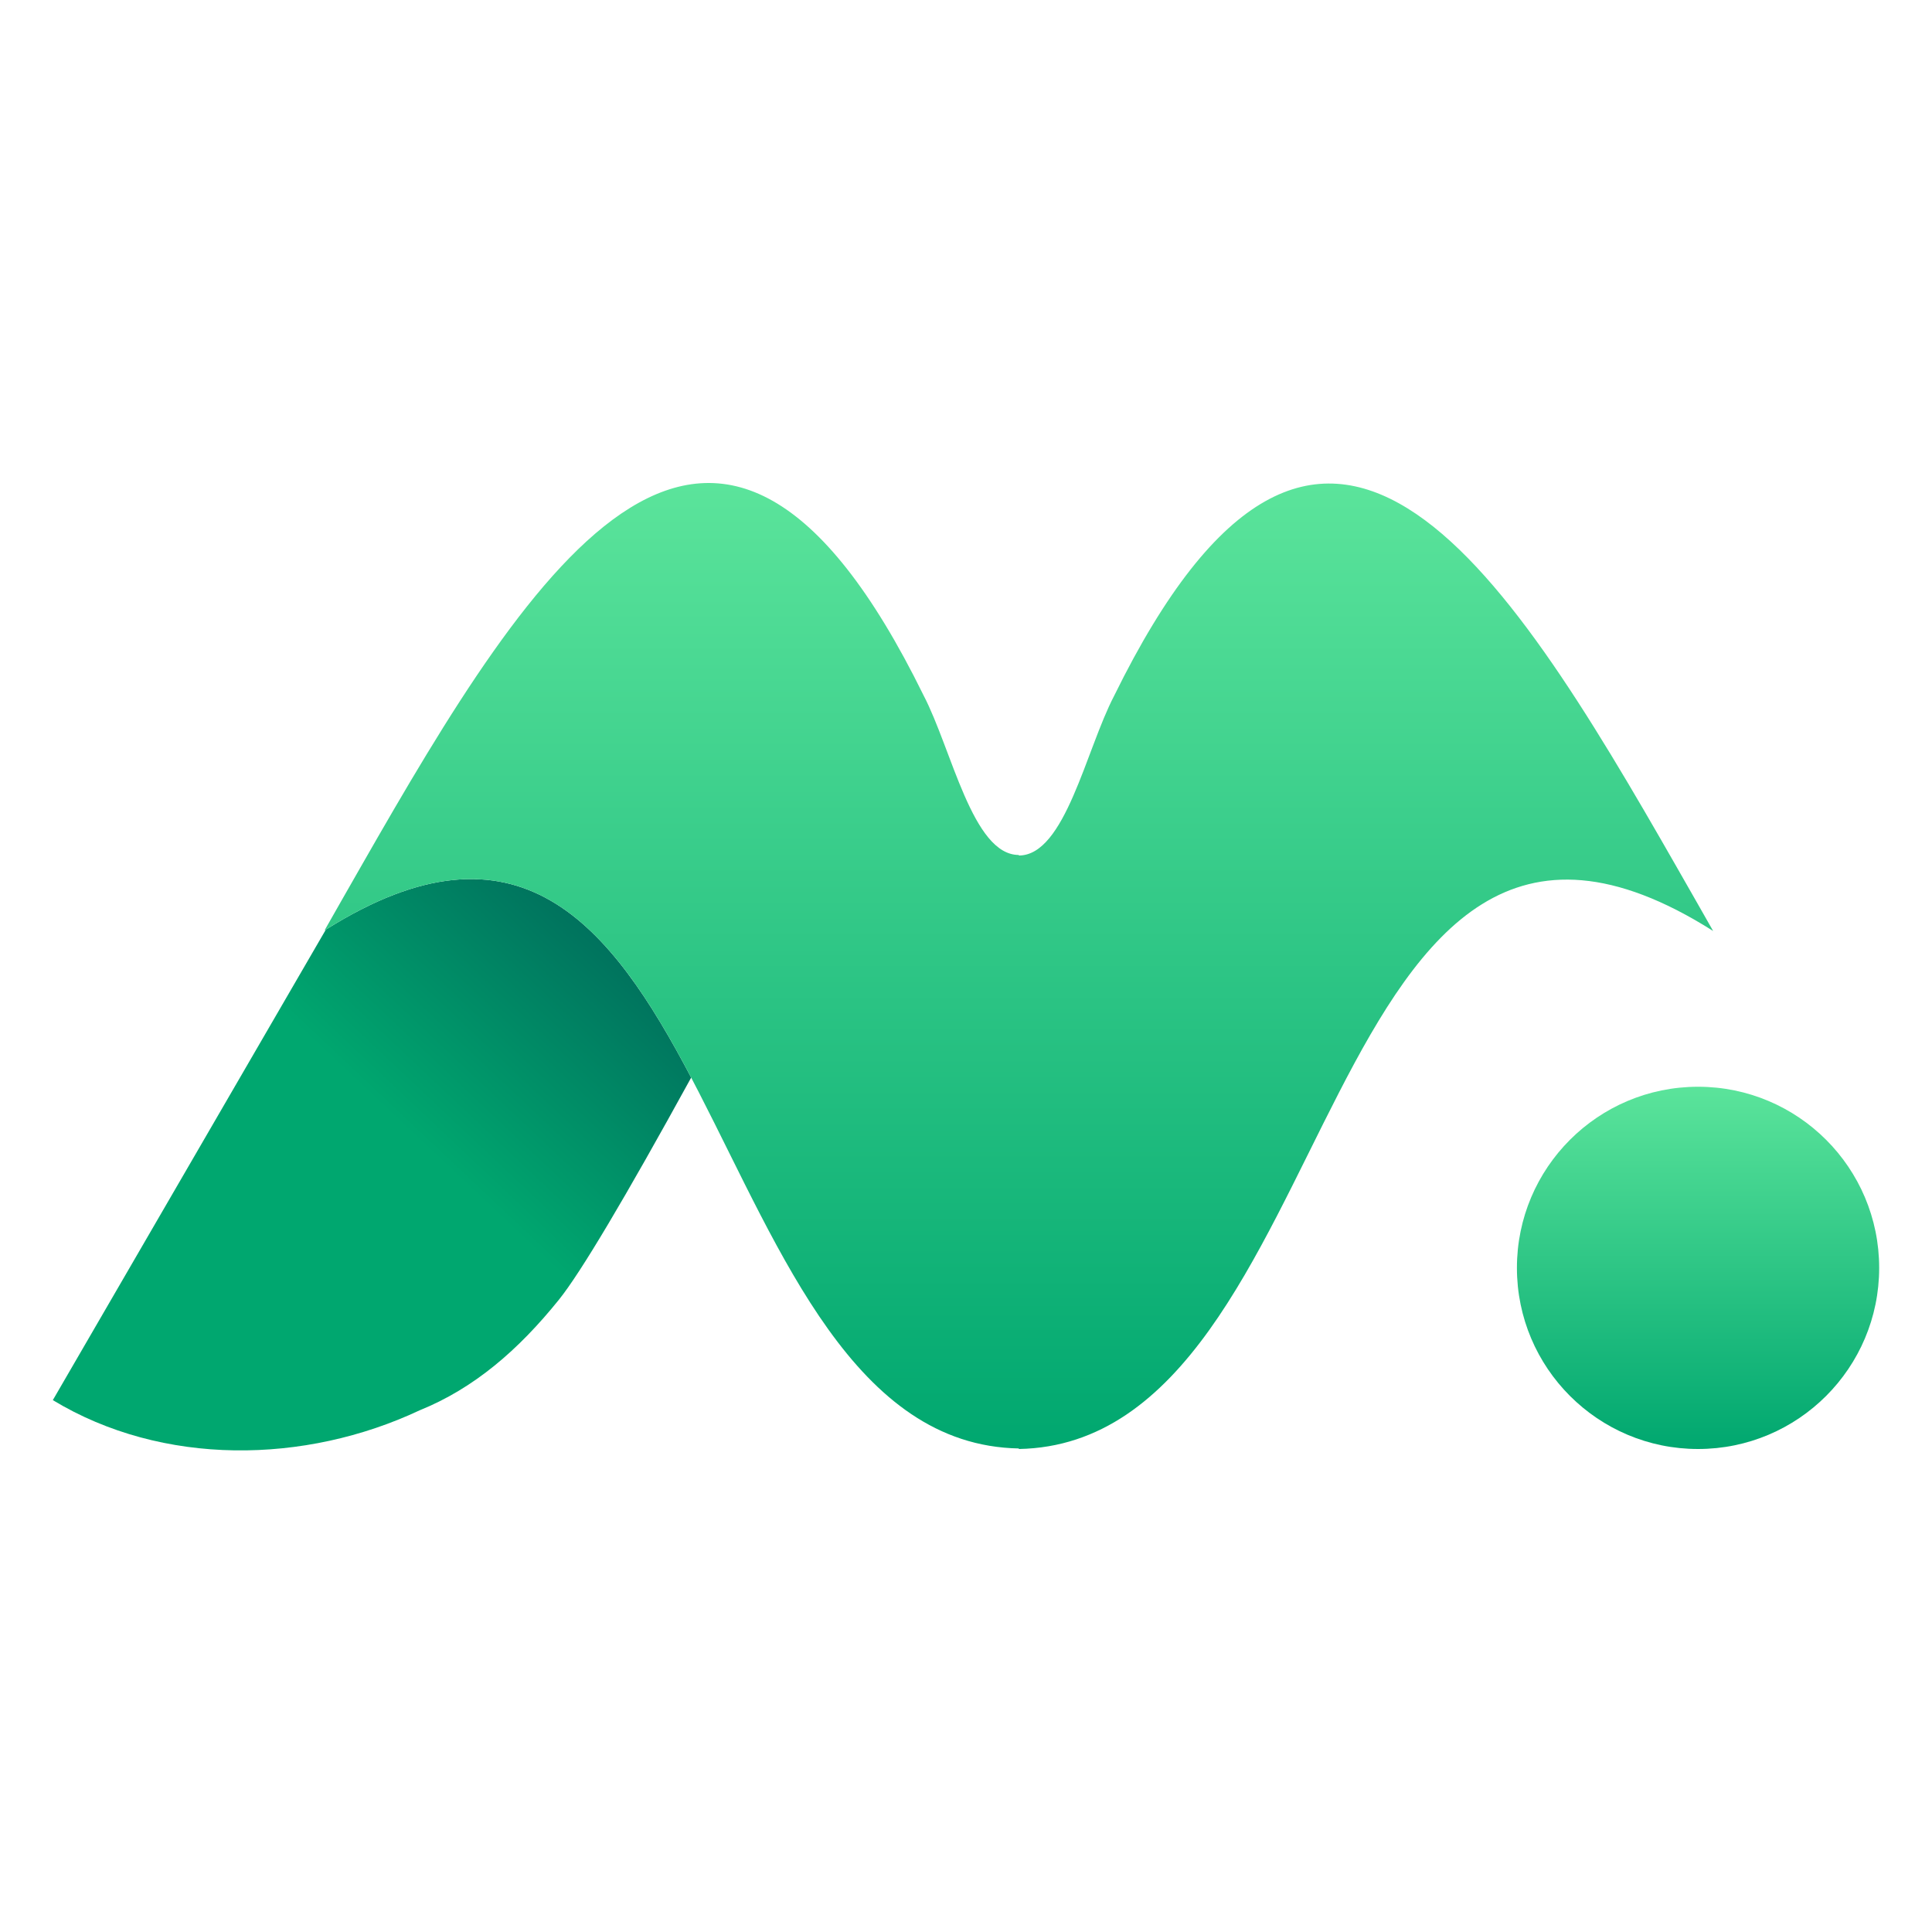
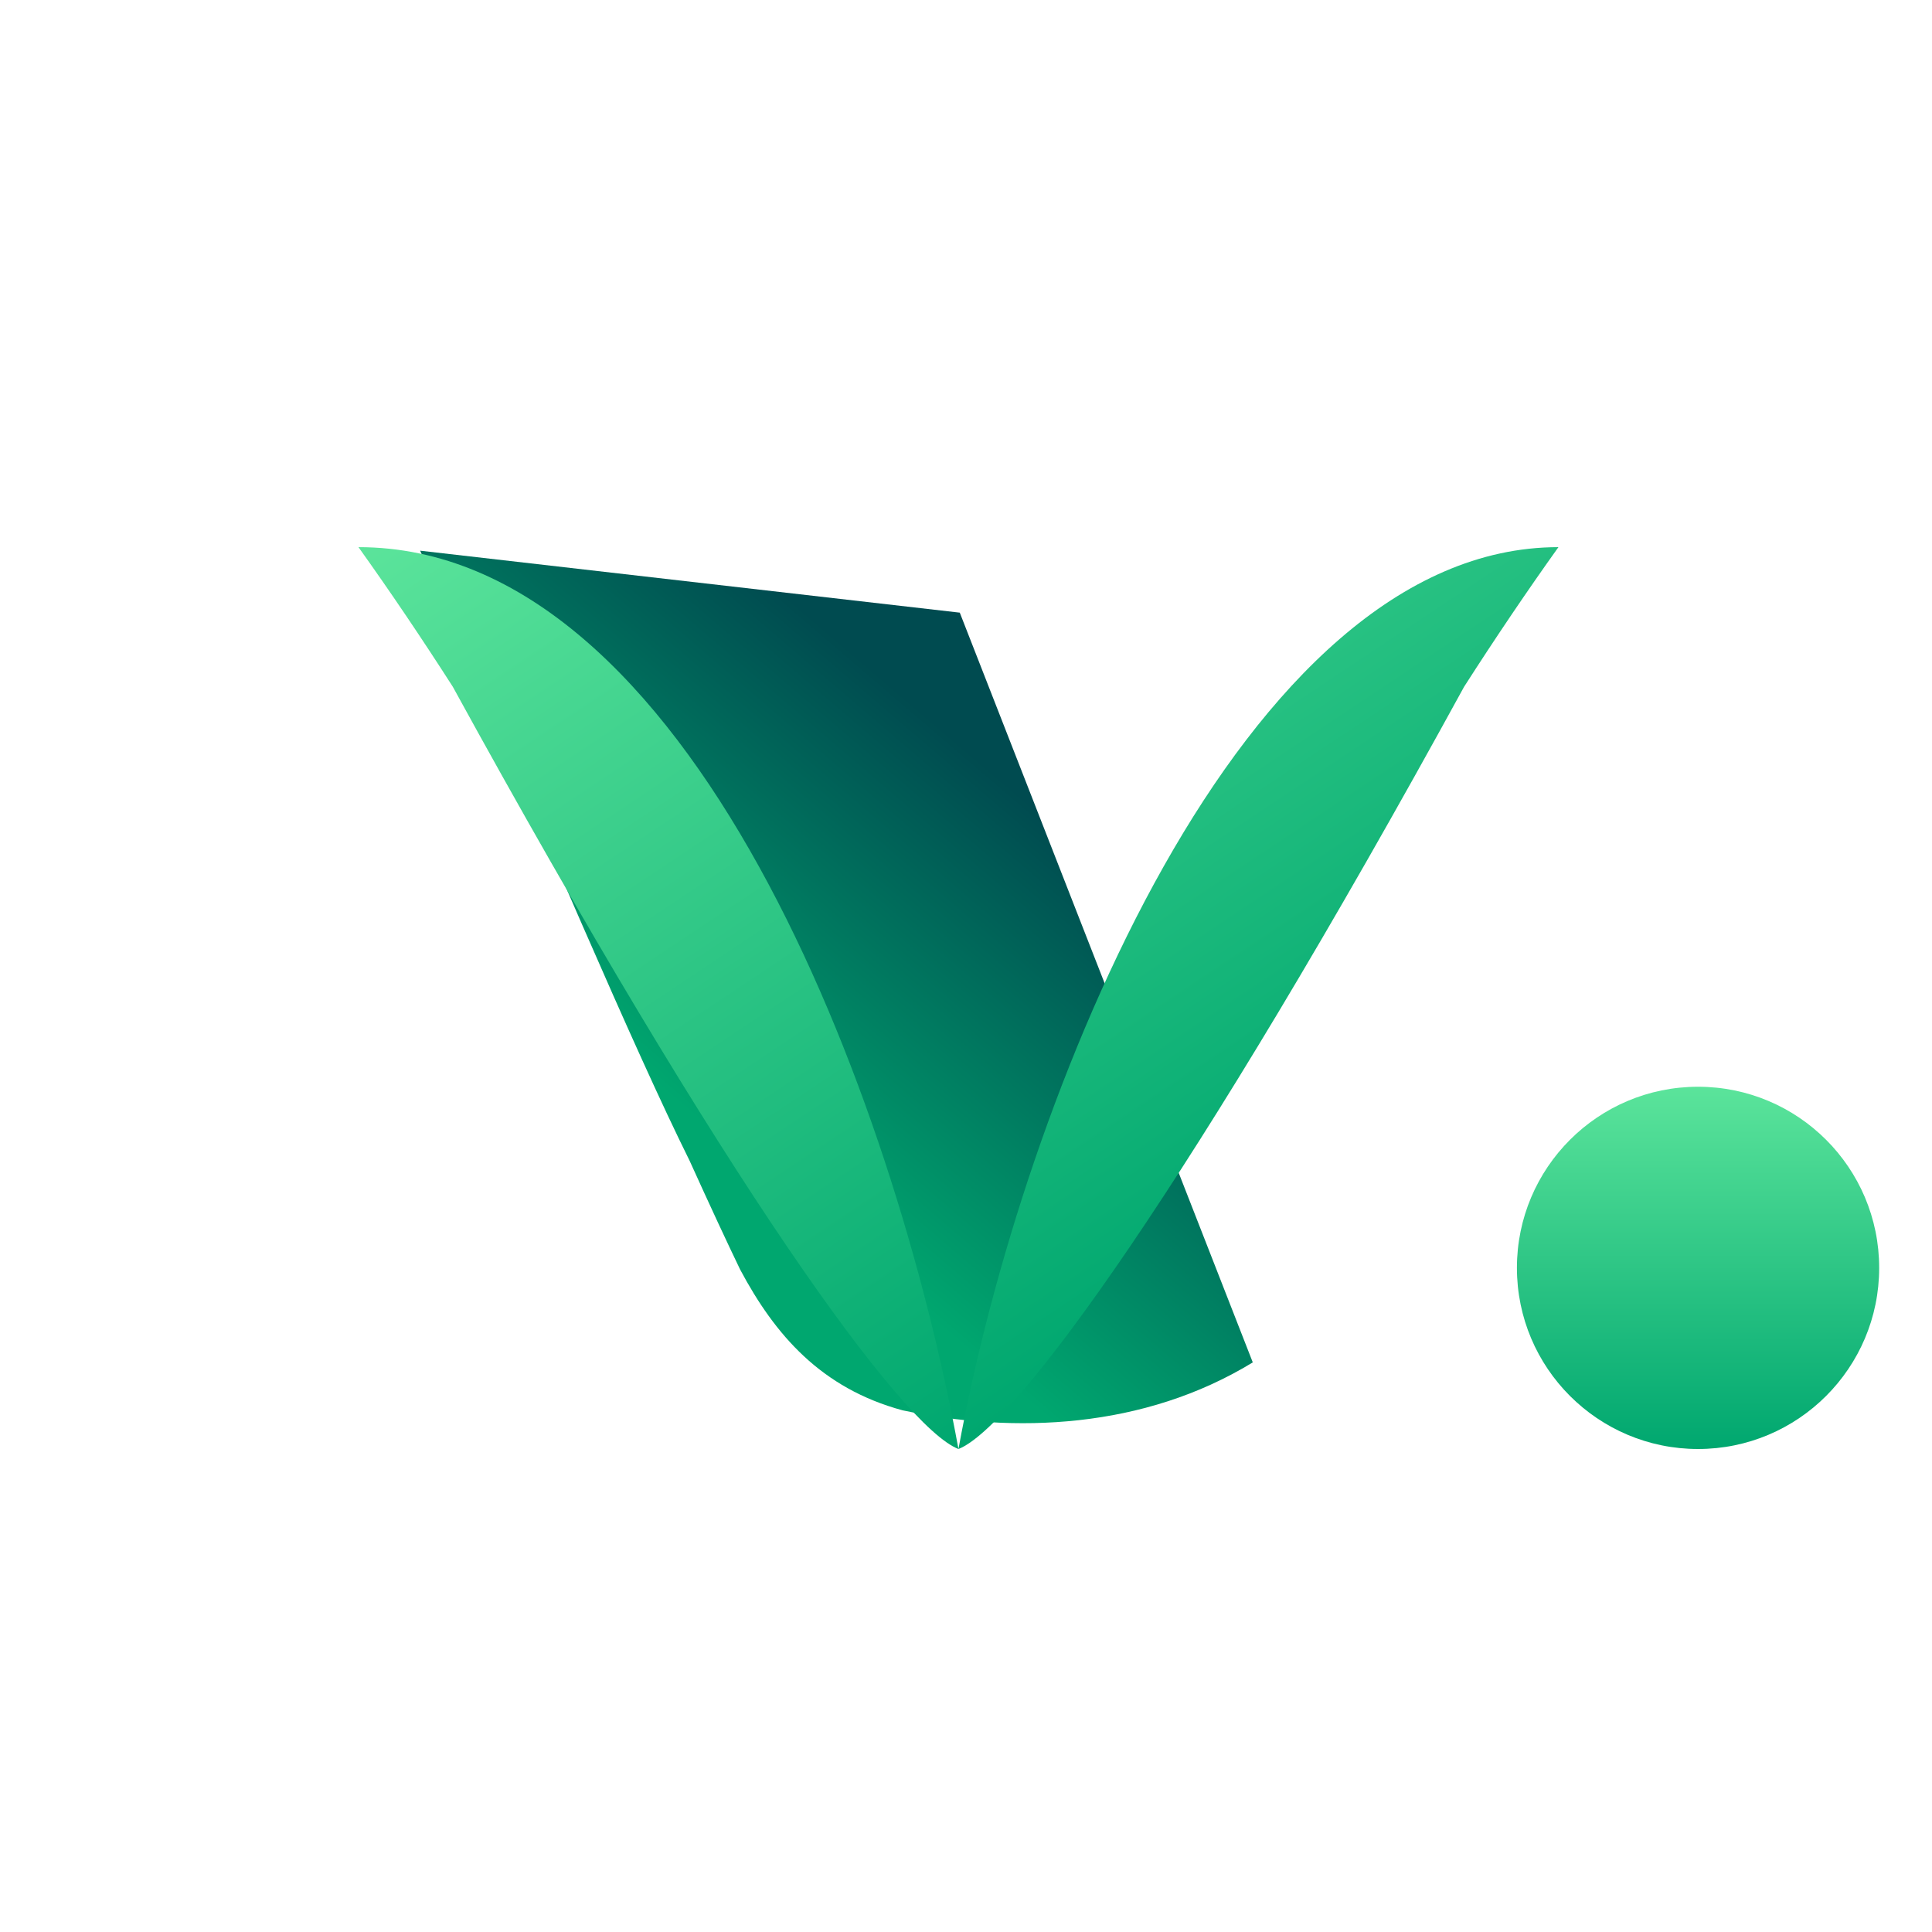
- <svg xmlns="http://www.w3.org/2000/svg" width="256" height="256" viewBox="0 0 256 256" fill="none">
-   <path d="M43.176 123.179C68.756 107.091 80.918 122.509 91.584 142.787C82.758 158.858 76.918 168.665 74.066 172.209C68.686 178.894 62.818 183.956 55.601 186.876C40.428 194.007 21.566 194.34 7 185.524L43.176 123.179Z" fill="url(#paint0_linear_4107_1209904)" />
-   <path fill-rule="evenodd" clip-rule="evenodd" d="M222.155 114.863C199.02 74.385 175.105 36.249 147.634 92.191C143.875 99.383 141.136 113.359 135 113.359V113.288C128.864 113.288 126.125 99.312 122.367 92.12C94.895 36.178 70.98 74.314 47.845 114.792C46.104 117.845 44.431 120.758 43 123.29C96.019 89.727 91.555 191.123 135 191.929V192C178.446 191.194 173.981 89.798 227 123.36C225.57 120.829 223.897 117.916 222.155 114.863" fill="url(#paint1_linear_4107_1209904)" />
+ <svg xmlns="http://www.w3.org/2000/svg" viewBox="0 0 256 256" fill="none">
+   <path d="M55.676 72.969C72.536 111.879 83.952 138.832 91.376 153.804C94.088 159.79 96.284 164.509 98.066 168.209C102.686 176.894 108.818 183.956 119.601 186.876C134.428 190.007 151.566 189.34 166 180.524L127.176 81.179L55.676 72.969Z" fill="url(#paint0_linear_4107_1209904)" />
+   <path fill-rule="evenodd" clip-rule="evenodd" d="M127 192C118.5 145.5 91.5 72.5 47.5 72.5C51.667 78.333 55.833 84.5 60 91C96.019 156.727 119.555 189.123 127 192C134.446 189.123 157.981 156.798 194 91C198.167 84.5 202.333 78.333 206.5 72.5C164.5 72.5 135.5 145.5 127 192" fill="url(#paint1_linear_4107_1209904)" />
  <path fill-rule="evenodd" clip-rule="evenodd" d="M225 192C238.254 192 249 181.254 249 168C249 154.746 238.254 144 225 144C211.746 144 201 154.746 201 168C201 181.254 211.746 192 225 192" fill="url(#paint2_linear_4107_1209904)" />
  <defs>
-     <linearGradient id="paint0_linear_4107_1209904" x1="76" y1="83.895" x2="32.761" y2="129.812" gradientUnits="userSpaceOnUse">
+     <linearGradient id="paint0_linear_4107_1209904" x1="110" y1="83.895" x2="70.761" y2="129.812" gradientUnits="userSpaceOnUse">
      <stop stop-color="#004B50" />
      <stop offset="1" stop-color="#00A76F" />
    </linearGradient>
-     <linearGradient id="paint1_linear_4107_1209904" x1="43" y1="64" x2="43" y2="192" gradientUnits="userSpaceOnUse">
+     <linearGradient id="paint1_linear_4107_1209904" x1="47.5" y1="72.5" x2="127" y2="192" gradientUnits="userSpaceOnUse">
      <stop stop-color="#5BE49B" />
      <stop offset="1" stop-color="#00A76F" />
    </linearGradient>
    <linearGradient id="paint2_linear_4107_1209904" x1="201" y1="144" x2="201" y2="192" gradientUnits="userSpaceOnUse">
      <stop stop-color="#5BE49B" />
      <stop offset="1" stop-color="#00A76F" />
    </linearGradient>
  </defs>
</svg>
